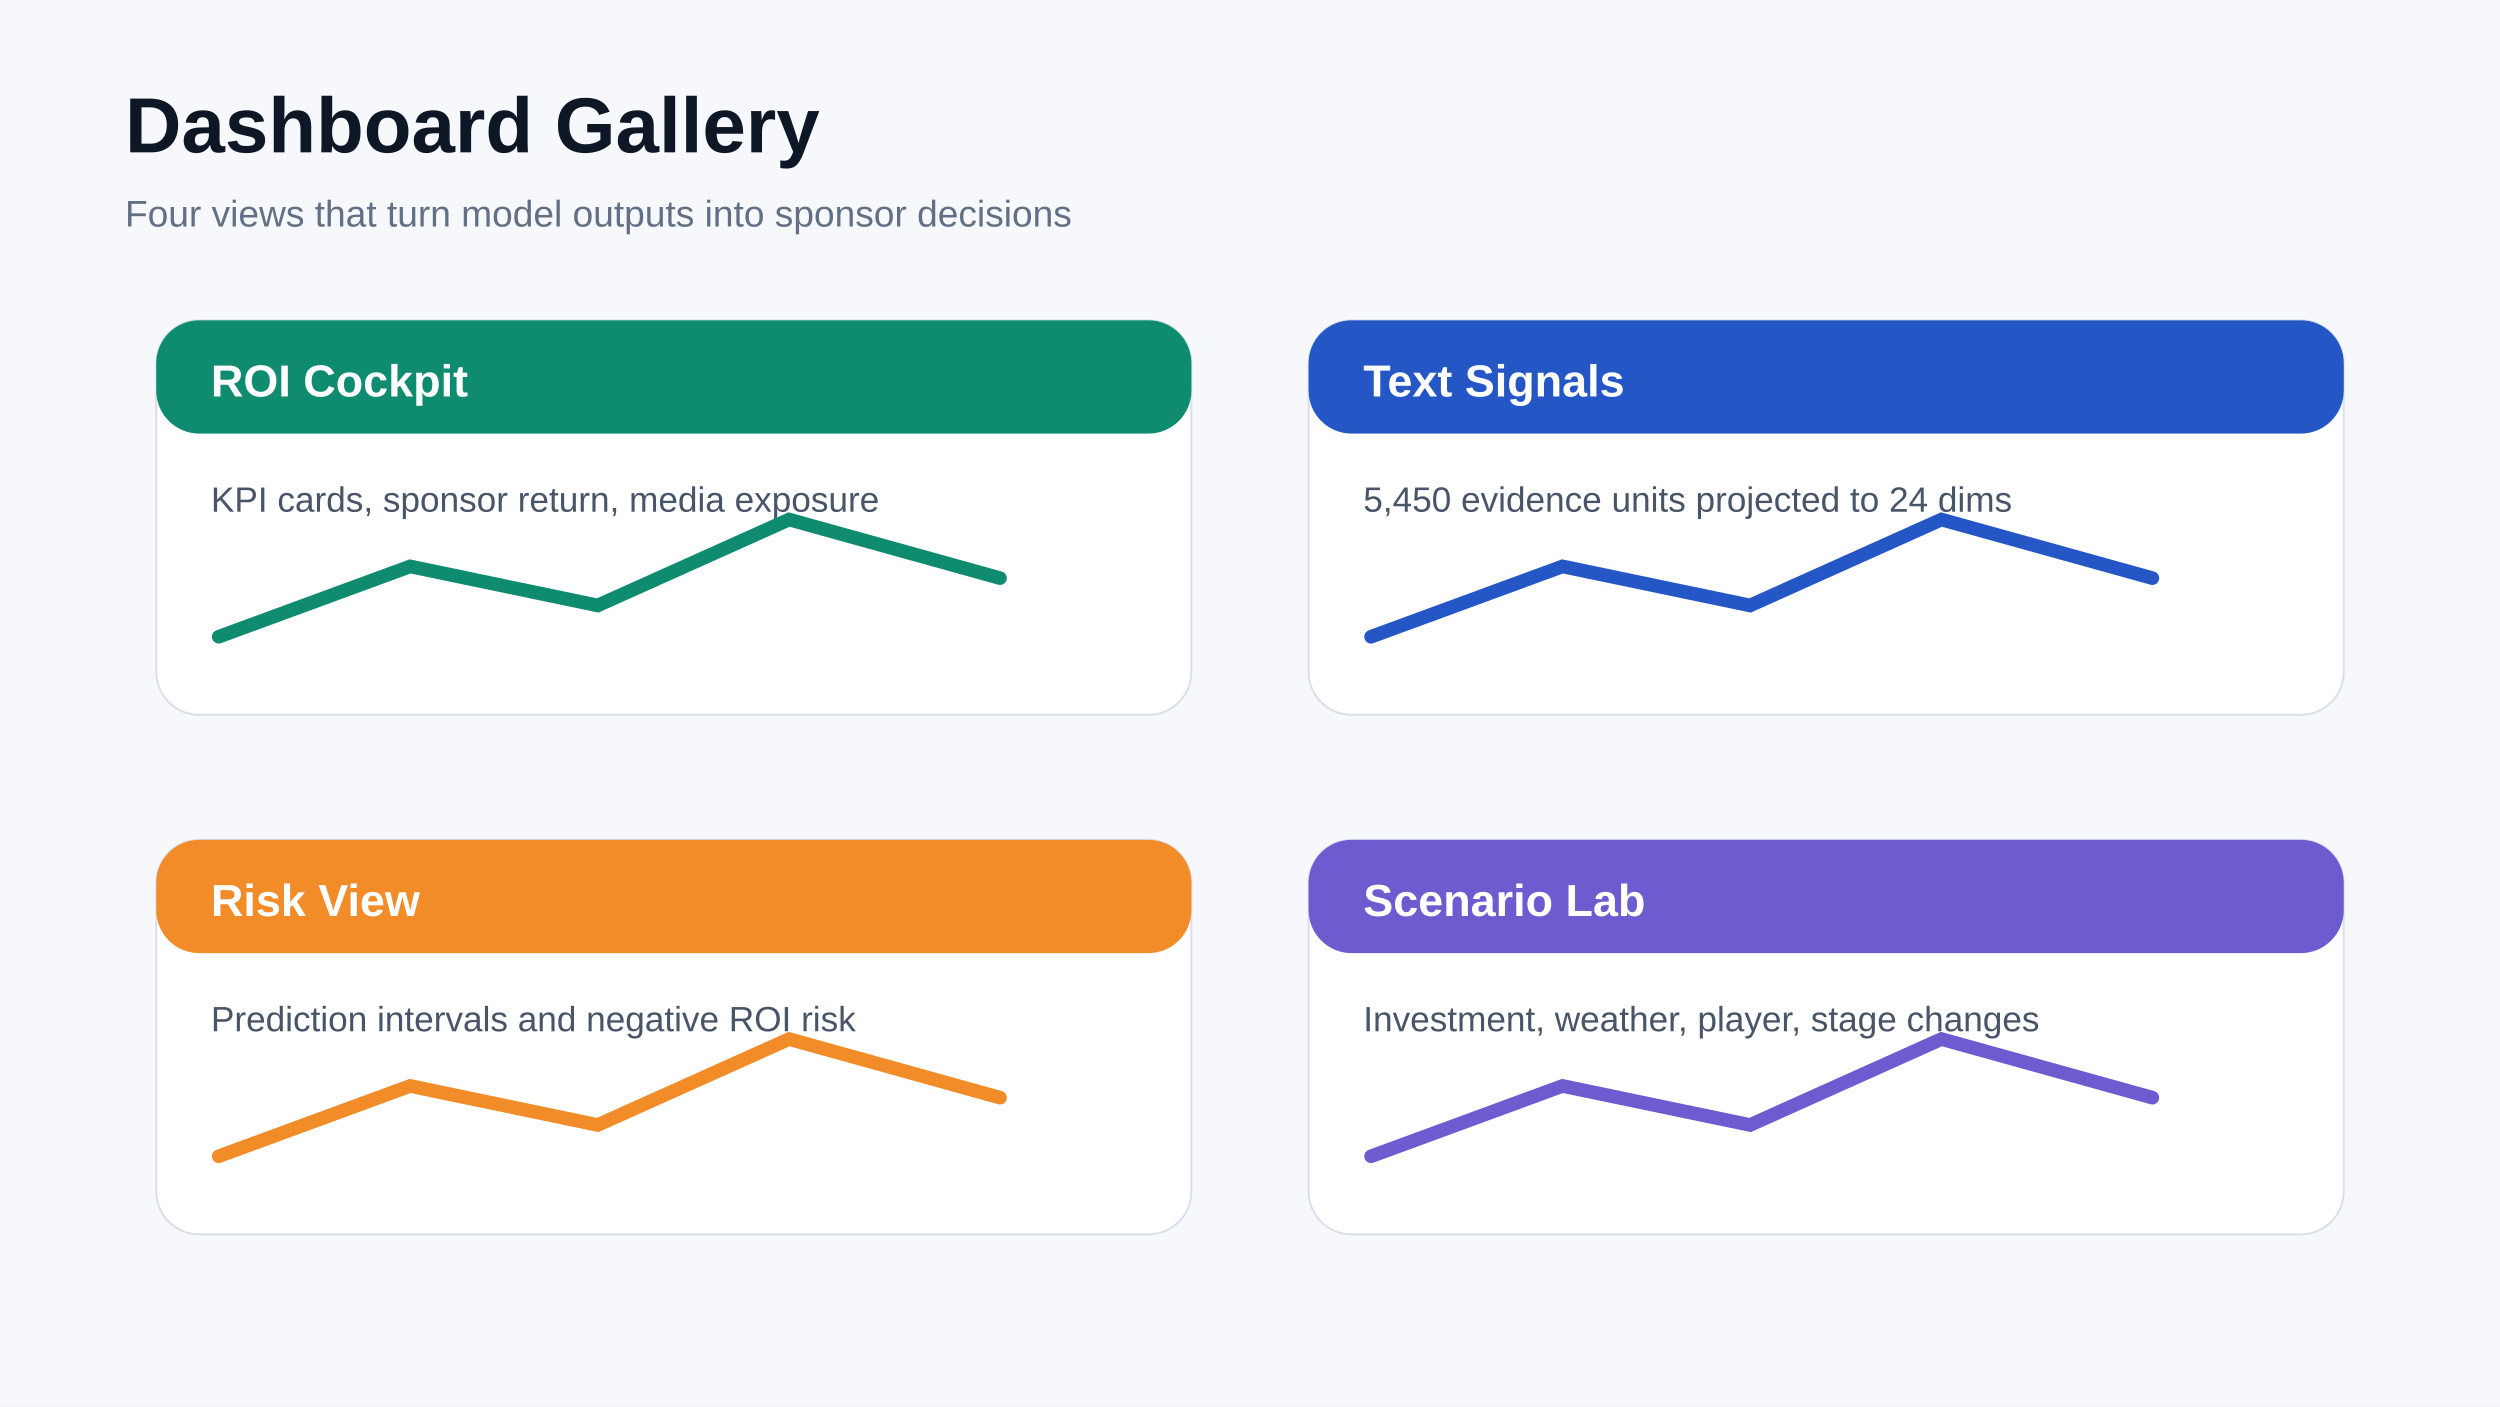
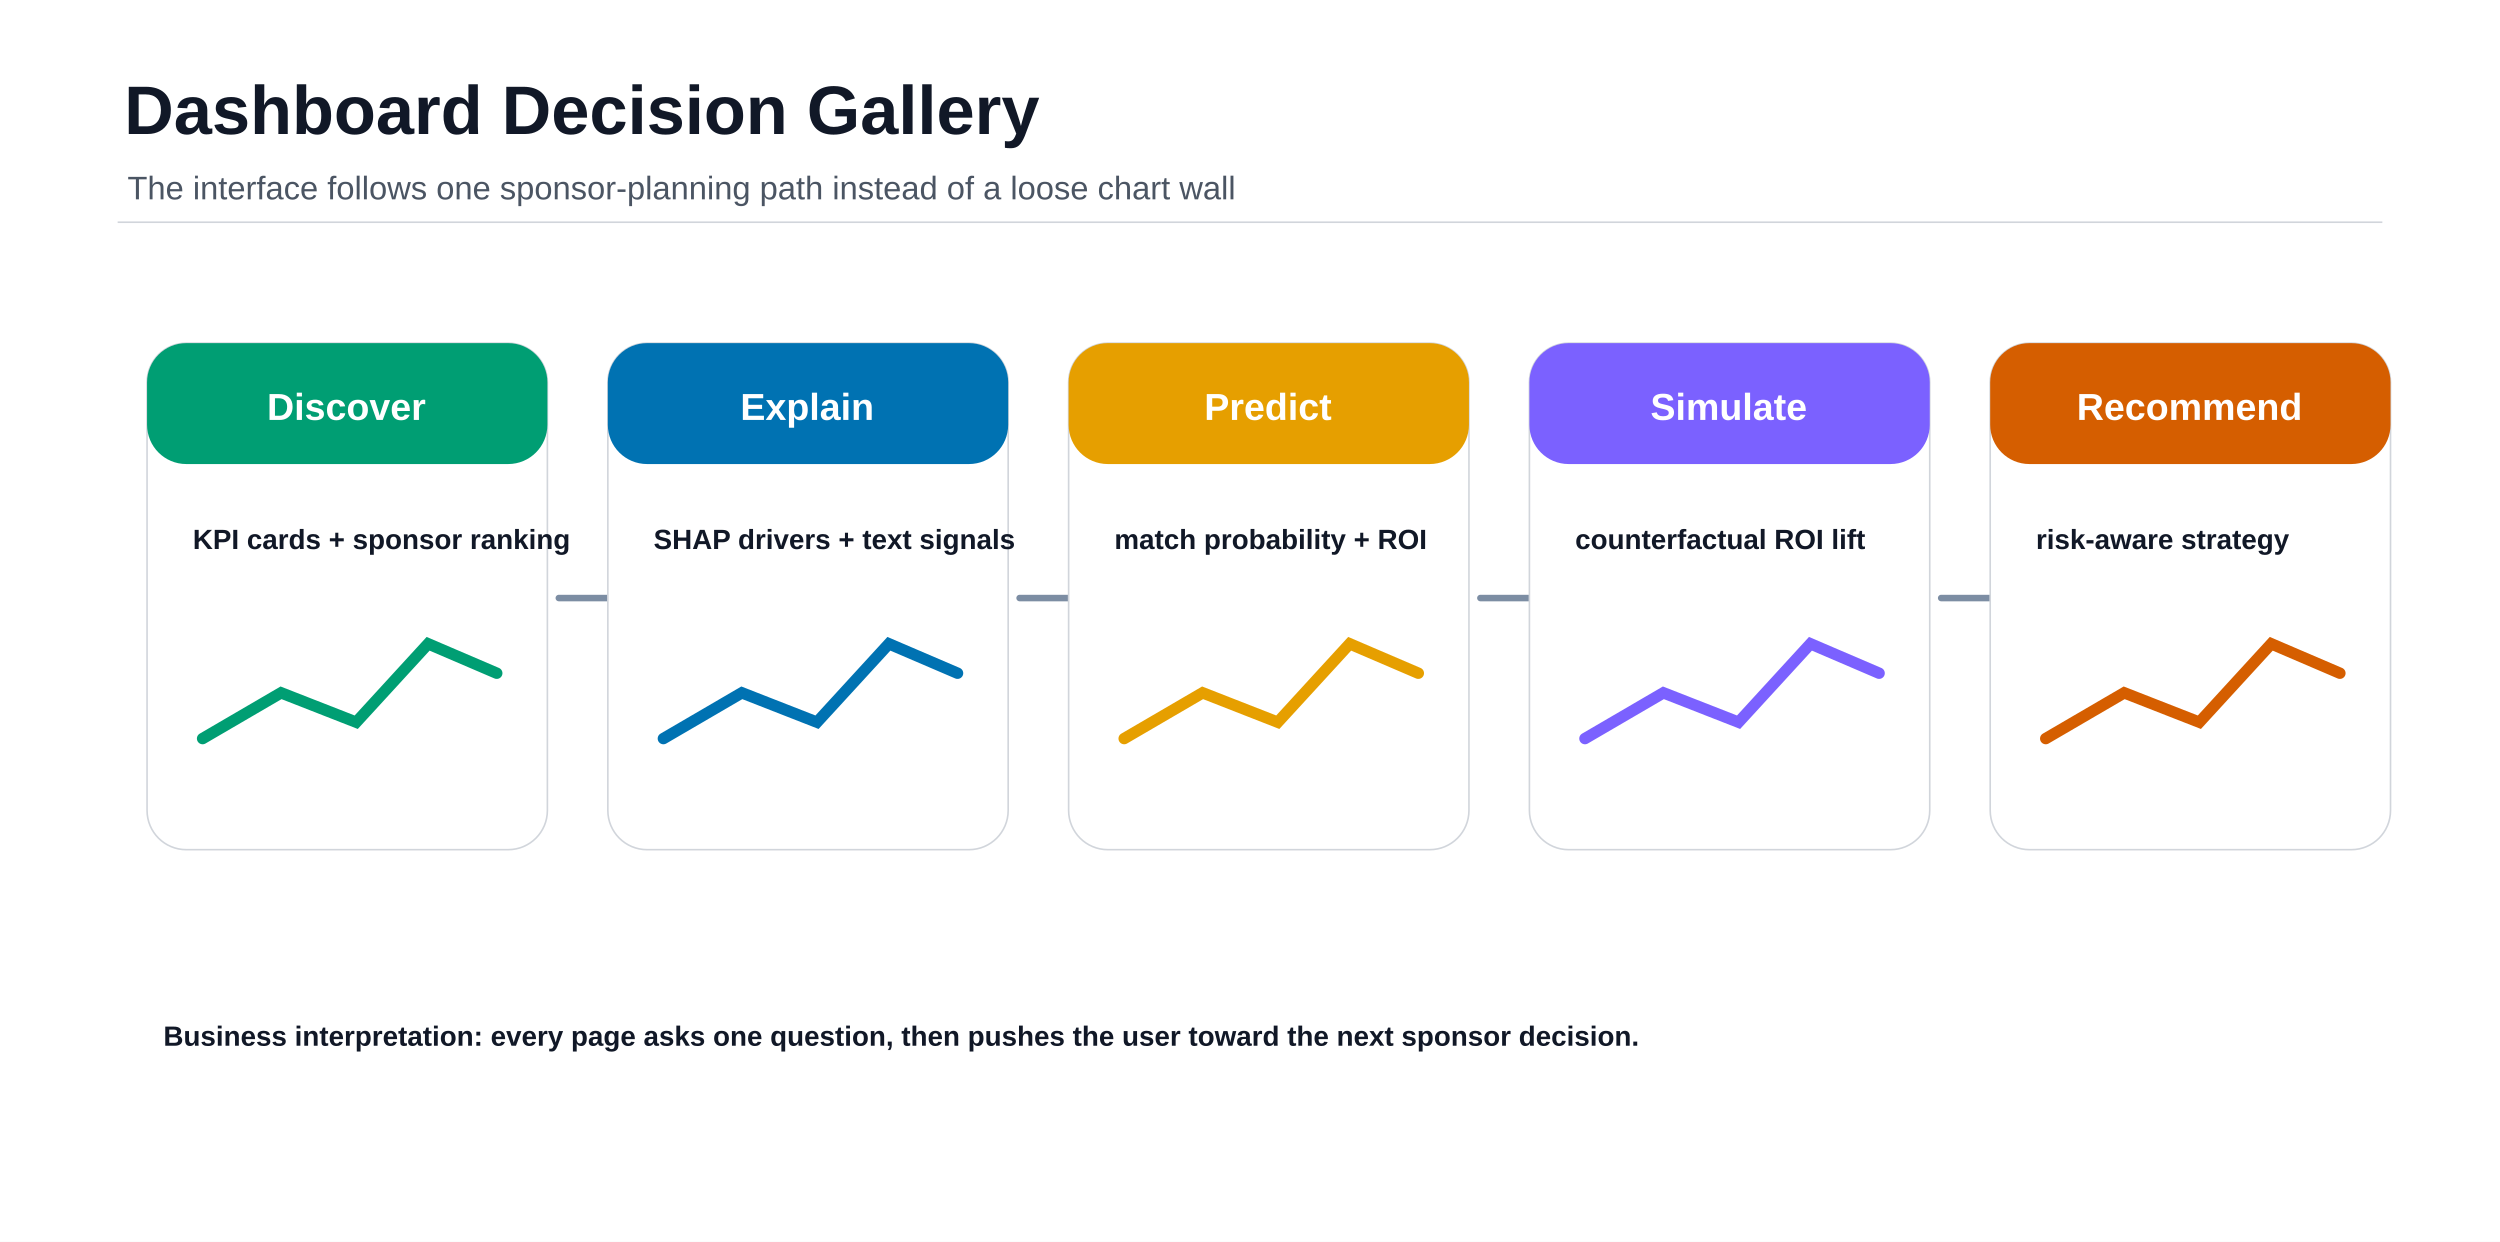
- <svg xmlns="http://www.w3.org/2000/svg" width="1280" height="720" viewBox="0 0 1280 720">
-   <rect width="1280" height="720" fill="#f6f8fb" />
-   <text x="64" y="78" font-family="Segoe UI, Arial" font-size="40" font-weight="700" fill="#0d1726">Dashboard Gallery</text>
-   <text x="64" y="116" font-family="Segoe UI, Arial" font-size="19" fill="#627085">Four views that turn model outputs into sponsor decisions</text>
-   <rect x="80" y="164" width="530" height="202" rx="22" fill="#fff" stroke="#d7e0ea" />
-   <rect x="80" y="164" width="530" height="58" rx="22" fill="#0f8b6f" />
-   <text x="108" y="203" font-family="Segoe UI, Arial" font-size="23" font-weight="700" fill="#fff">ROI Cockpit</text>
-   <text x="108" y="262" font-family="Segoe UI, Arial" font-size="18" fill="#485568">KPI cards, sponsor return, media exposure</text>
-   <polyline points="112,326 210,290 306,310 404,266 512,296" fill="none" stroke="#0f8b6f" stroke-width="7" stroke-linecap="round" />
-   <rect x="670" y="164" width="530" height="202" rx="22" fill="#fff" stroke="#d7e0ea" />
-   <rect x="670" y="164" width="530" height="58" rx="22" fill="#2457c5" />
-   <text x="698" y="203" font-family="Segoe UI, Arial" font-size="23" font-weight="700" fill="#fff">Text Signals</text>
-   <text x="698" y="262" font-family="Segoe UI, Arial" font-size="18" fill="#485568">5,450 evidence units projected to 24 dims</text>
-   <polyline points="702,326 800,290 896,310 994,266 1102,296" fill="none" stroke="#2457c5" stroke-width="7" stroke-linecap="round" />
-   <rect x="80" y="430" width="530" height="202" rx="22" fill="#fff" stroke="#d7e0ea" />
-   <rect x="80" y="430" width="530" height="58" rx="22" fill="#f28c28" />
-   <text x="108" y="469" font-family="Segoe UI, Arial" font-size="23" font-weight="700" fill="#fff">Risk View</text>
-   <text x="108" y="528" font-family="Segoe UI, Arial" font-size="18" fill="#485568">Prediction intervals and negative ROI risk</text>
-   <polyline points="112,592 210,556 306,576 404,532 512,562" fill="none" stroke="#f28c28" stroke-width="7" stroke-linecap="round" />
-   <rect x="670" y="430" width="530" height="202" rx="22" fill="#fff" stroke="#d7e0ea" />
-   <rect x="670" y="430" width="530" height="58" rx="22" fill="#6d5bd0" />
-   <text x="698" y="469" font-family="Segoe UI, Arial" font-size="23" font-weight="700" fill="#fff">Scenario Lab</text>
-   <text x="698" y="528" font-family="Segoe UI, Arial" font-size="18" fill="#485568">Investment, weather, player, stage changes</text>
-   <polyline points="702,592 800,556 896,576 994,532 1102,562" fill="none" stroke="#6d5bd0" stroke-width="7" stroke-linecap="round" />
+ <svg xmlns="http://www.w3.org/2000/svg" width="1530" height="760" viewBox="0 0 1530 760">
+   <rect width="1530" height="760" fill="#ffffff" />
+   <line x1="72" y1="136" x2="1458" y2="136" stroke="#d1d5db" stroke-width="1" />
+   <style>
+     .title { font: 700 42px Arial, Helvetica, sans-serif; fill: #111827; }
+     .subtitle { font: 400 20px Arial, Helvetica, sans-serif; fill: #4b5563; }
+     .h { font: 700 23px Arial, Helvetica, sans-serif; fill: #111827; }
+     .label { font: 600 17px Arial, Helvetica, sans-serif; fill: #111827; }
+     .small { font: 400 15px Arial, Helvetica, sans-serif; fill: #4b5563; }
+     .tiny { font: 400 12px Arial, Helvetica, sans-serif; fill: #4b5563; }
+     .white { fill: #ffffff; }
+   </style>
+   <text x="76" y="82" class="title">Dashboard Decision Gallery</text>
+   <text x="78" y="122" class="subtitle">The interface follows one sponsor-planning path instead of a loose chart wall</text>
+   <rect x="90" y="210" width="245" height="310" rx="24" fill="#ffffff" stroke="#d1d5db" />
+   <rect x="90" y="210" width="245" height="74" rx="24" fill="#009E73" />
+   <text x="212" y="257" text-anchor="middle" class="h white">Discover</text>
+   <text x="118" y="336" class="label">KPI cards + sponsor ranking</text>
+   <polyline points="124,452 172,424 218,442 262,394 304,412" fill="none" stroke="#009E73" stroke-width="7" stroke-linecap="round" />
+   <line x1="342" y1="366" x2="392" y2="366" stroke="#7c8da3" stroke-width="4" stroke-linecap="round" />
+   <path d="M392,366 l-14,-8 l0,16 z" fill="#7c8da3" transform="rotate(0.0 392 366)" />
+   <rect x="372" y="210" width="245" height="310" rx="24" fill="#ffffff" stroke="#d1d5db" />
+   <rect x="372" y="210" width="245" height="74" rx="24" fill="#0072B2" />
+   <text x="494" y="257" text-anchor="middle" class="h white">Explain</text>
+   <text x="400" y="336" class="label">SHAP drivers + text signals</text>
+   <polyline points="406,452 454,424 500,442 544,394 586,412" fill="none" stroke="#0072B2" stroke-width="7" stroke-linecap="round" />
+   <line x1="624" y1="366" x2="674" y2="366" stroke="#7c8da3" stroke-width="4" stroke-linecap="round" />
+   <path d="M674,366 l-14,-8 l0,16 z" fill="#7c8da3" transform="rotate(0.0 674 366)" />
+   <rect x="654" y="210" width="245" height="310" rx="24" fill="#ffffff" stroke="#d1d5db" />
+   <rect x="654" y="210" width="245" height="74" rx="24" fill="#E69F00" />
+   <text x="776" y="257" text-anchor="middle" class="h white">Predict</text>
+   <text x="682" y="336" class="label">match probability + ROI</text>
+   <polyline points="688,452 736,424 782,442 826,394 868,412" fill="none" stroke="#E69F00" stroke-width="7" stroke-linecap="round" />
+   <line x1="906" y1="366" x2="956" y2="366" stroke="#7c8da3" stroke-width="4" stroke-linecap="round" />
+   <path d="M956,366 l-14,-8 l0,16 z" fill="#7c8da3" transform="rotate(0.0 956 366)" />
+   <rect x="936" y="210" width="245" height="310" rx="24" fill="#ffffff" stroke="#d1d5db" />
+   <rect x="936" y="210" width="245" height="74" rx="24" fill="#7B61FF" />
+   <text x="1058" y="257" text-anchor="middle" class="h white">Simulate</text>
+   <text x="964" y="336" class="label">counterfactual ROI lift</text>
+   <polyline points="970,452 1018,424 1064,442 1108,394 1150,412" fill="none" stroke="#7B61FF" stroke-width="7" stroke-linecap="round" />
+   <line x1="1188" y1="366" x2="1238" y2="366" stroke="#7c8da3" stroke-width="4" stroke-linecap="round" />
+   <path d="M1238,366 l-14,-8 l0,16 z" fill="#7c8da3" transform="rotate(0.0 1238 366)" />
+   <rect x="1218" y="210" width="245" height="310" rx="24" fill="#ffffff" stroke="#d1d5db" />
+   <rect x="1218" y="210" width="245" height="74" rx="24" fill="#D55E00" />
+   <text x="1340" y="257" text-anchor="middle" class="h white">Recommend</text>
+   <text x="1246" y="336" class="label">risk-aware strategy</text>
+   <polyline points="1252,452 1300,424 1346,442 1390,394 1432,412" fill="none" stroke="#D55E00" stroke-width="7" stroke-linecap="round" />
+   <text x="100" y="640" class="label">Business interpretation: every page asks one question, then pushes the user toward the next sponsor decision.</text>
</svg>
